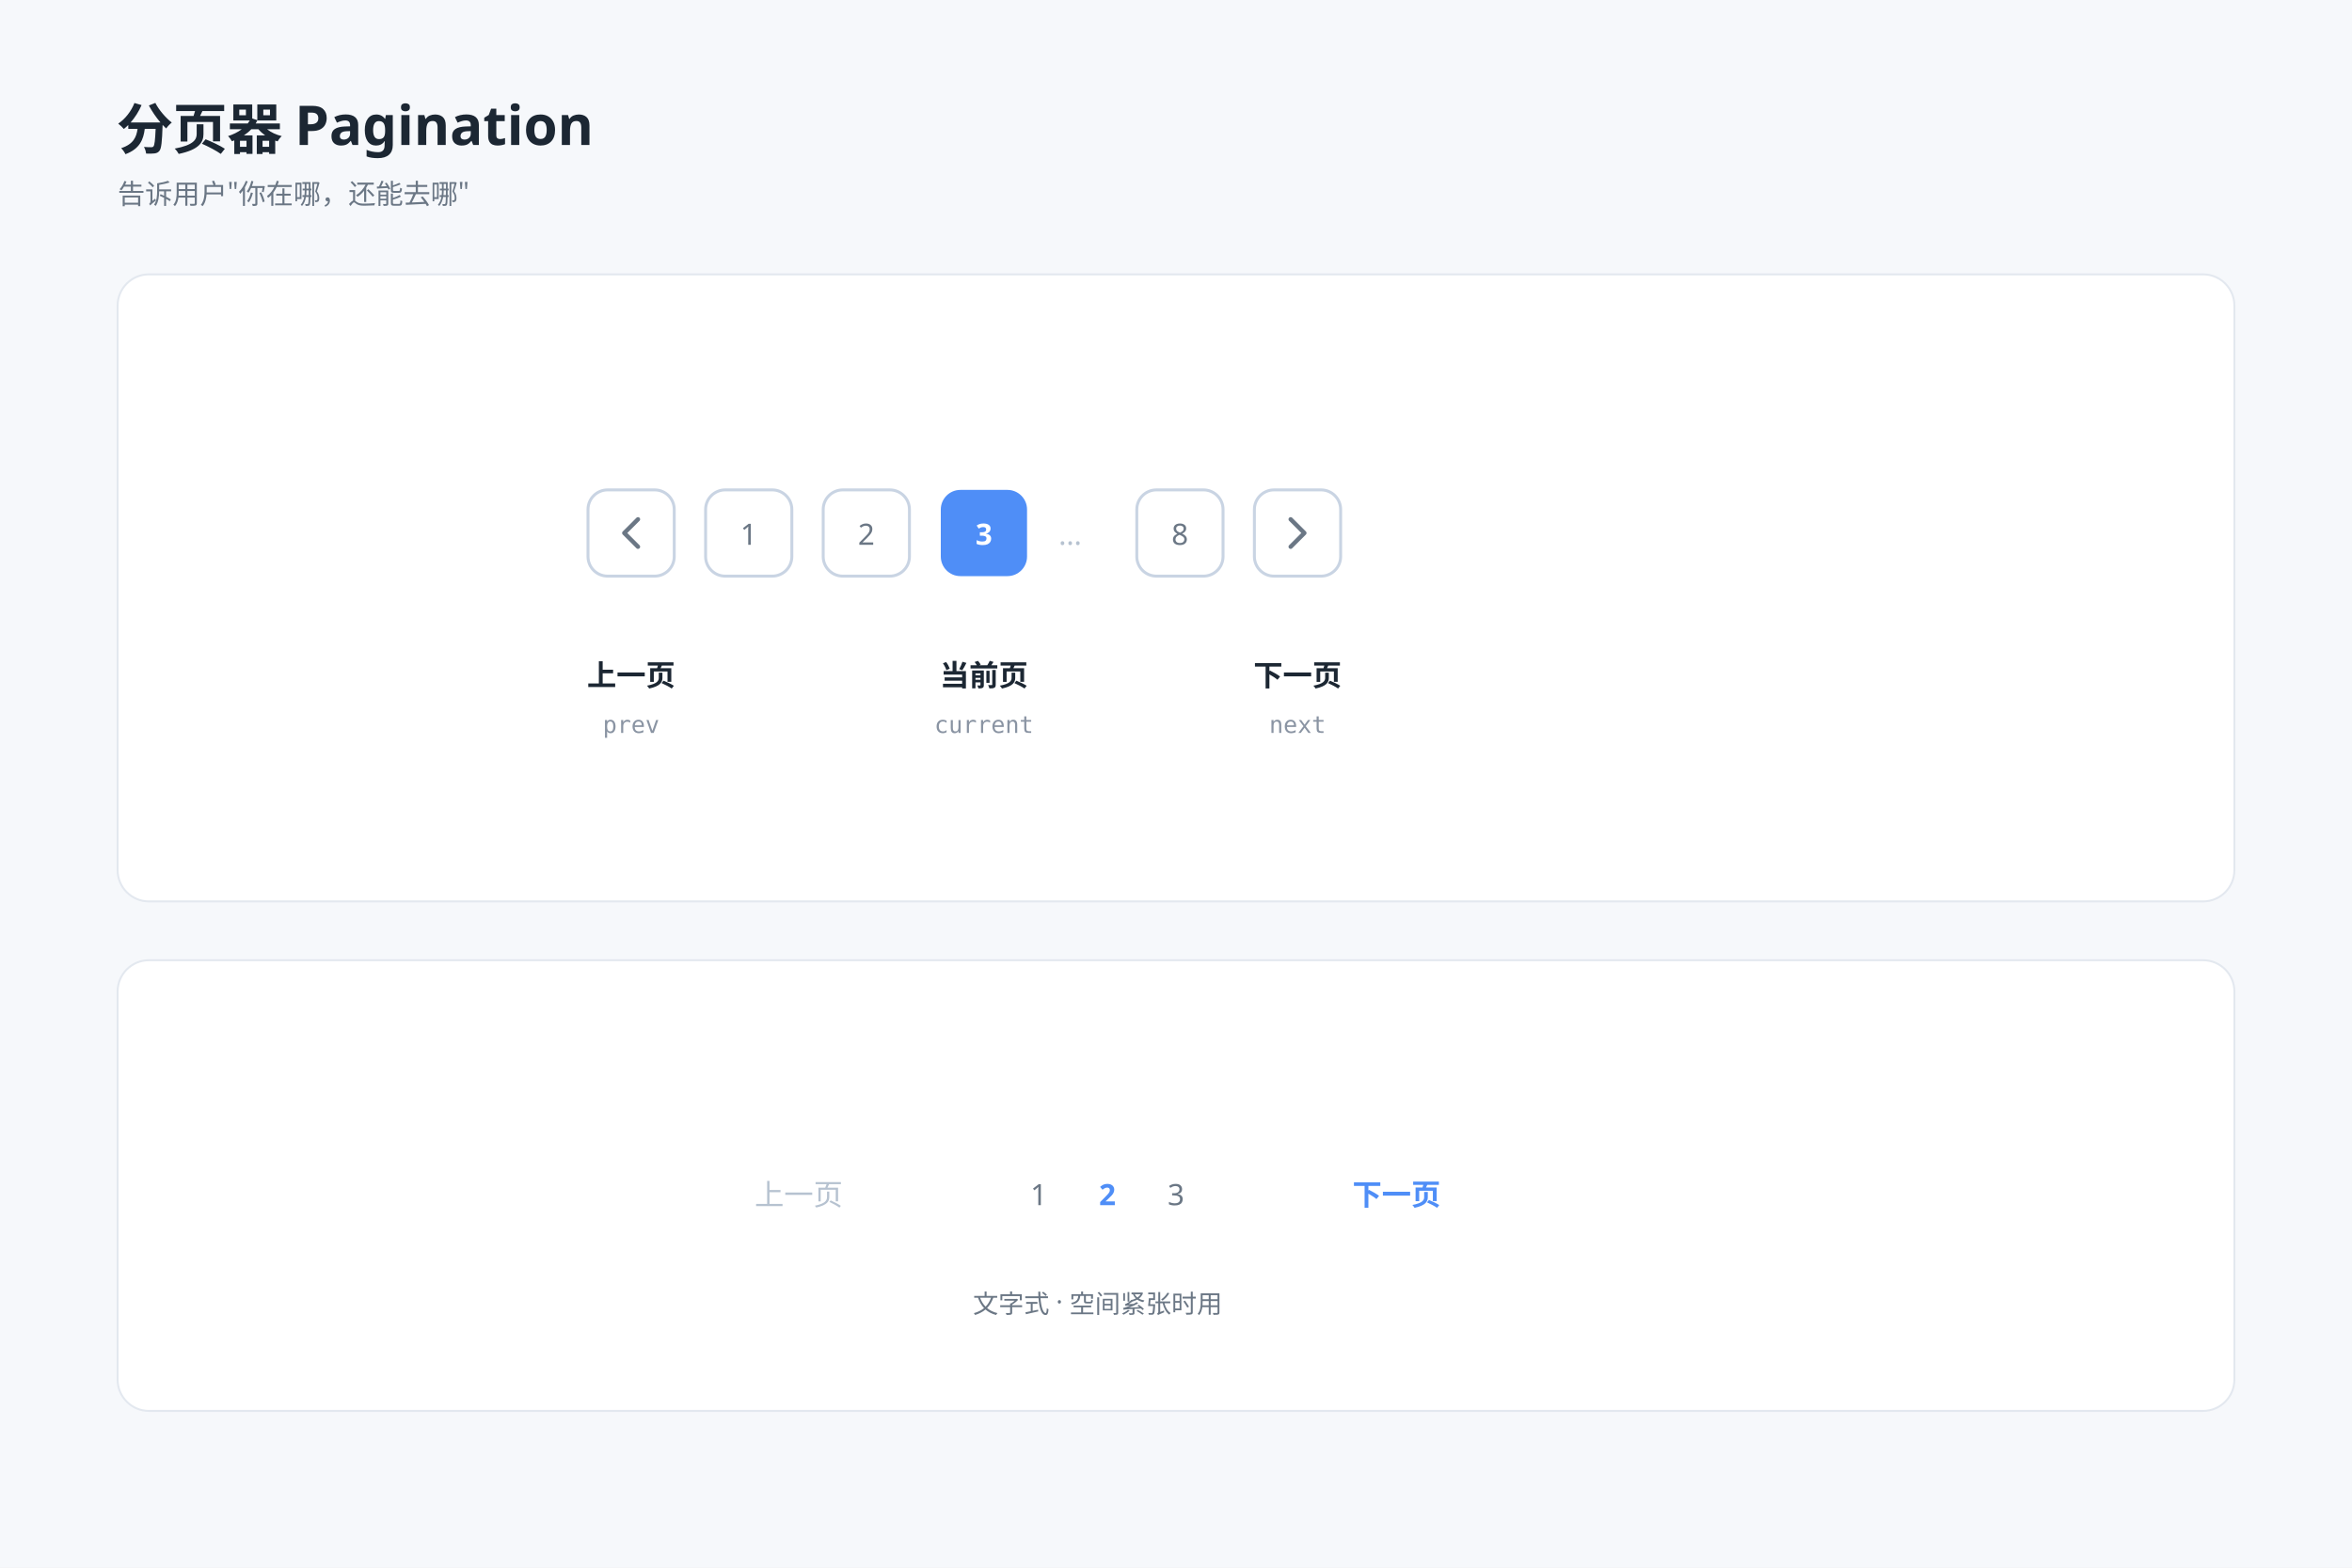
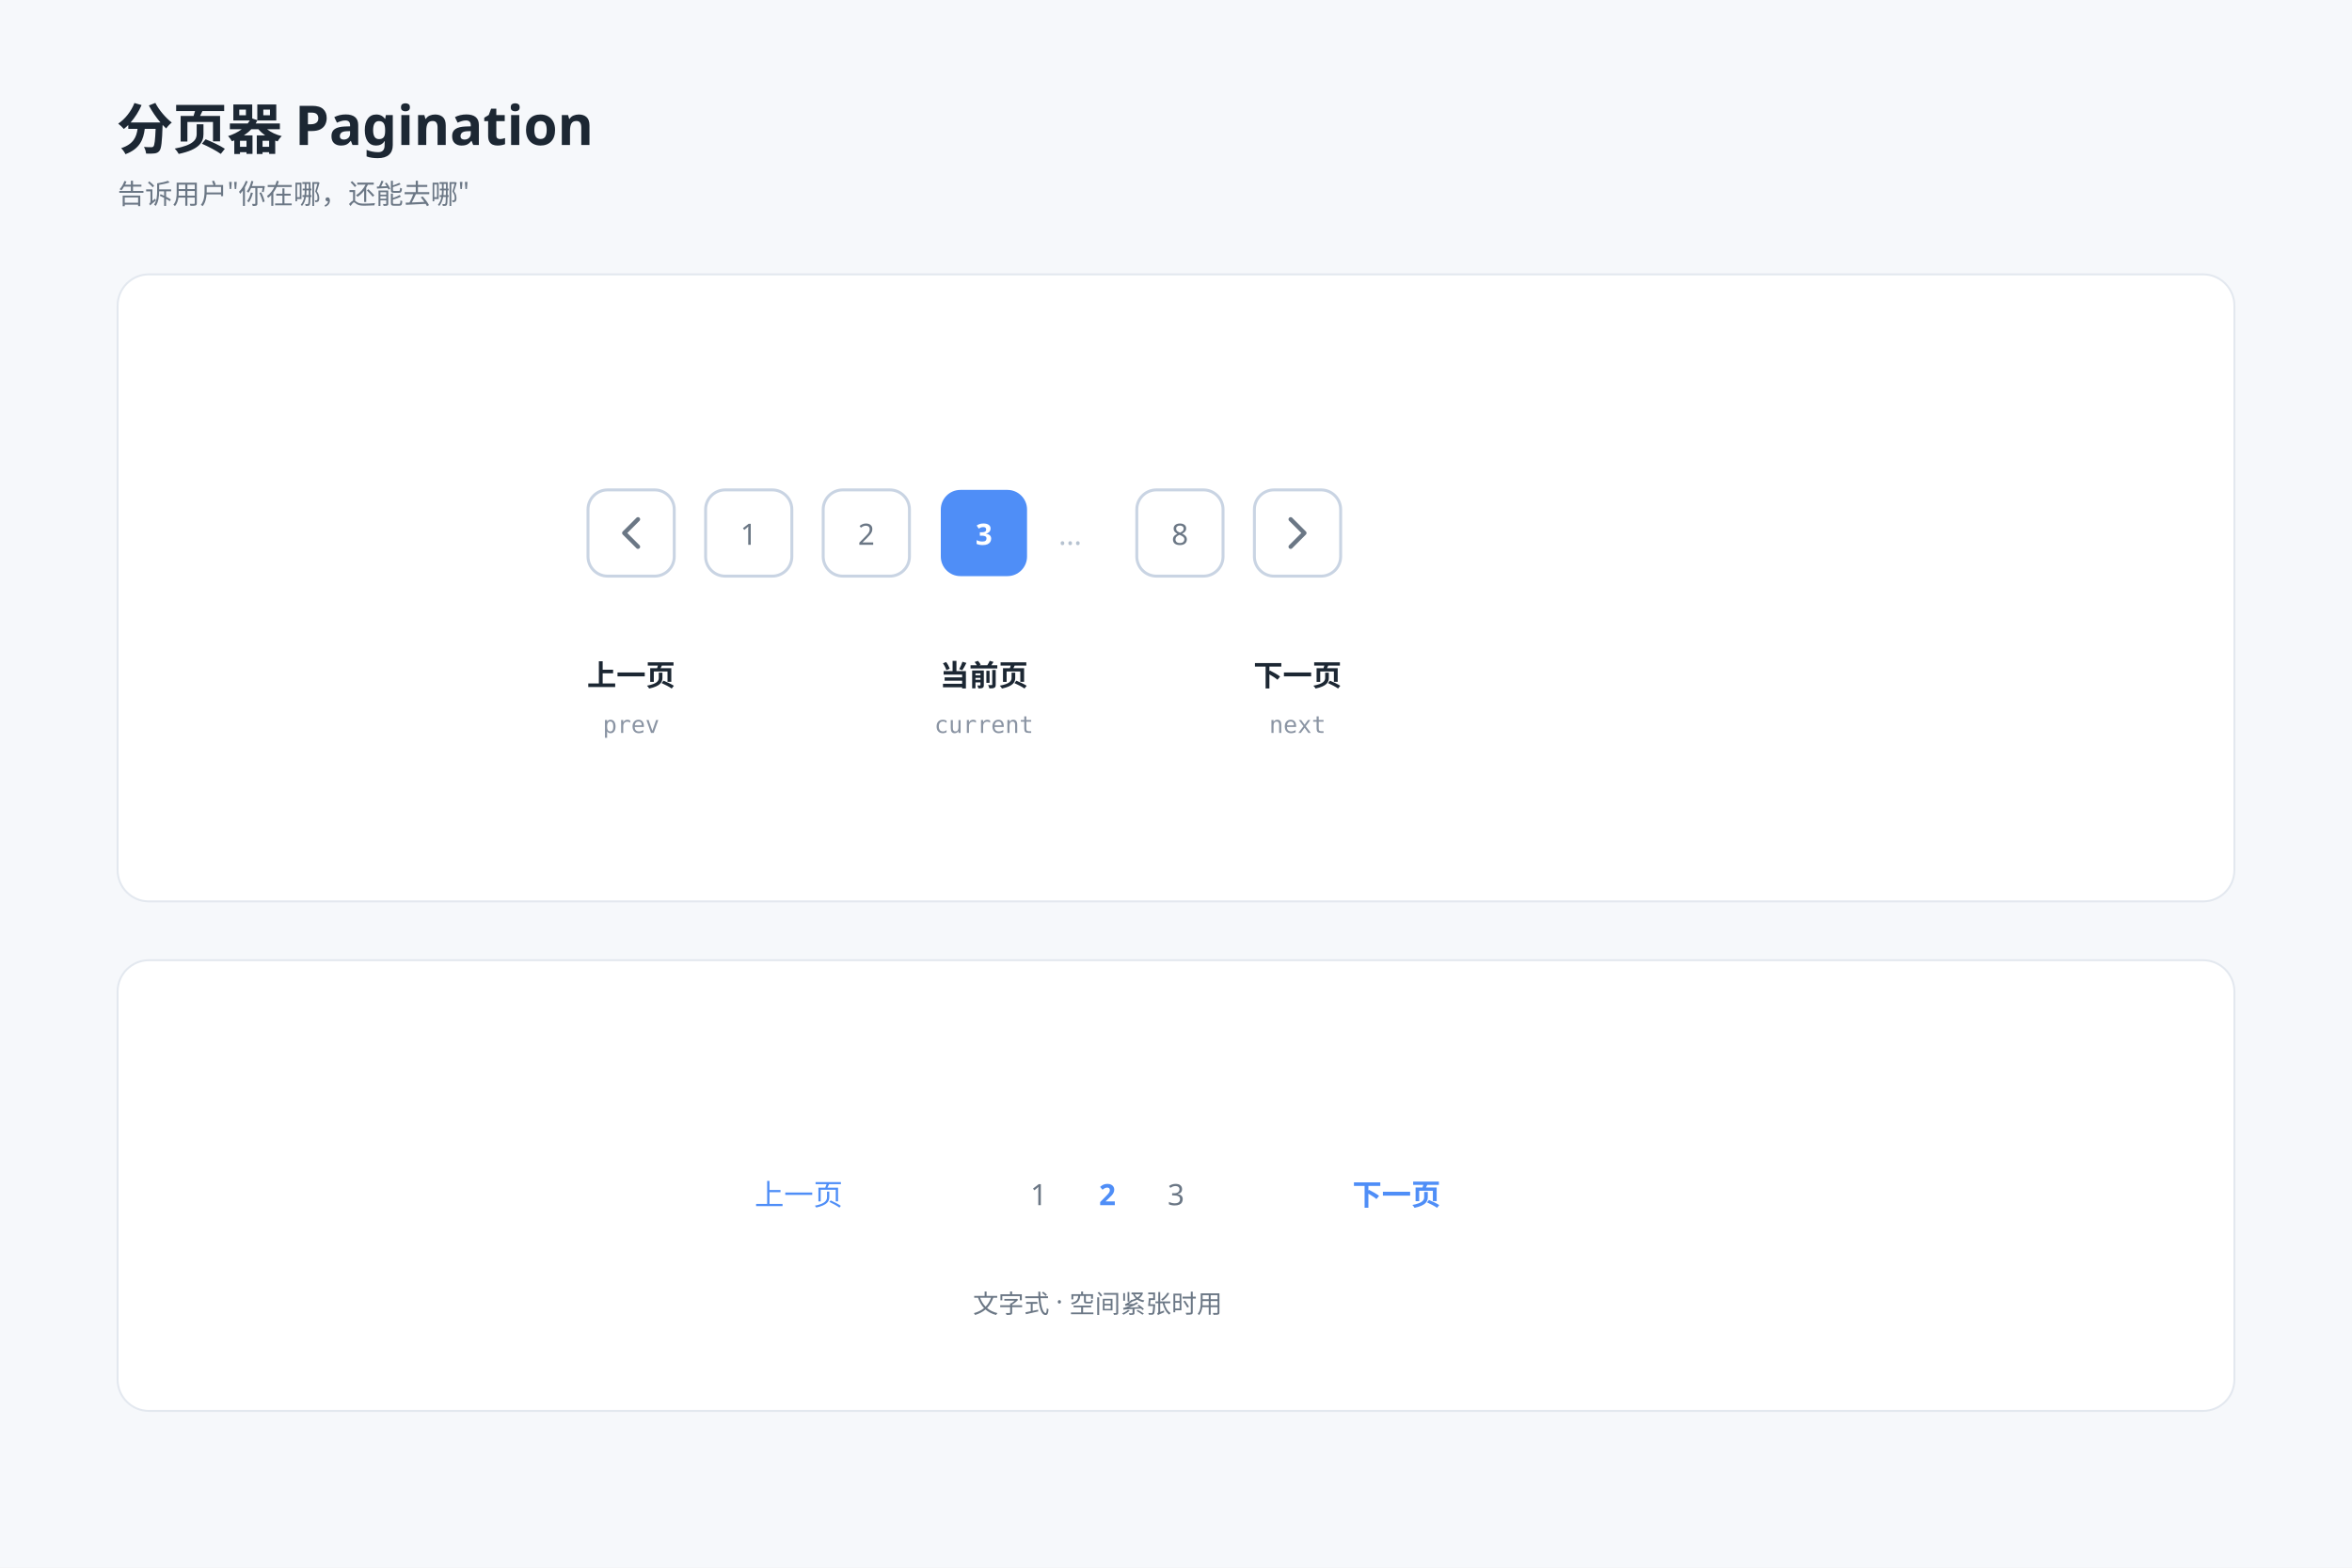
<svg xmlns="http://www.w3.org/2000/svg" width="1200" height="800" viewBox="0 0 1200 800" font-family="PingFang SC, Hiragino Sans GB, Microsoft YaHei, sans-serif">
  <rect width="1200" height="800" fill="#f6f8fb" />
  <text x="60" y="76" font-size="28" font-weight="700" fill="#1c2733">分页器 Pagination</text>
  <text x="60" y="104" font-size="14" fill="#6b7785">告诉用户"你在哪，还能去哪"</text>
  <g>
    <rect x="60" y="140" width="1080" height="320" rx="16" fill="#ffffff" stroke="#e3e8ef" />
    <rect x="300" y="250" width="44" height="44" rx="10" fill="#fff" stroke="#c9d4e3" stroke-width="1.5" />
    <text x="322" y="278" font-size="15" fill="#6b7785" text-anchor="middle" />
    <path d="M 325.5 265 L 318.5 272 L 325.5 279" fill="none" stroke="#6b7785" stroke-width="2.2" stroke-linecap="round" stroke-linejoin="round" />
    <rect x="360" y="250" width="44" height="44" rx="10" fill="#fff" stroke="#c9d4e3" stroke-width="1.5" />
    <text x="382" y="278" font-size="15" fill="#6b7785" text-anchor="middle">1</text>
    <rect x="420" y="250" width="44" height="44" rx="10" fill="#fff" stroke="#c9d4e3" stroke-width="1.5" />
    <text x="442" y="278" font-size="15" fill="#6b7785" text-anchor="middle">2</text>
    <rect x="480" y="250" width="44" height="44" rx="10" fill="#4f8ef7" />
    <text x="502" y="278" font-size="15" fill="#fff" text-anchor="middle" font-weight="700">3</text>
    <text x="546" y="278" font-size="15" fill="#b6c2d0" text-anchor="middle">…</text>
    <rect x="580" y="250" width="44" height="44" rx="10" fill="#fff" stroke="#c9d4e3" stroke-width="1.5" />
    <text x="602" y="278" font-size="15" fill="#6b7785" text-anchor="middle">8</text>
    <rect x="640" y="250" width="44" height="44" rx="10" fill="#fff" stroke="#c9d4e3" stroke-width="1.5" />
    <text x="662" y="278" font-size="15" fill="#6b7785" text-anchor="middle" />
    <path d="M 658.5 265 L 665.5 272 L 658.5 279" fill="none" stroke="#6b7785" stroke-width="2.2" stroke-linecap="round" stroke-linejoin="round" />
    <text x="322" y="350" font-size="15" fill="#1c2733" text-anchor="middle" font-weight="600">上一页</text>
    <text x="322" y="374" font-size="12" fill="#8a94a3" text-anchor="middle" font-family="SFMono-Regular, Menlo, monospace">prev</text>
    <text x="502" y="350" font-size="15" fill="#1c2733" text-anchor="middle" font-weight="600">当前页</text>
    <text x="502" y="374" font-size="12" fill="#8a94a3" text-anchor="middle" font-family="SFMono-Regular, Menlo, monospace">current</text>
    <text x="662" y="350" font-size="15" fill="#1c2733" text-anchor="middle" font-weight="600">下一页</text>
    <text x="662" y="374" font-size="12" fill="#8a94a3" text-anchor="middle" font-family="SFMono-Regular, Menlo, monospace">next</text>
  </g>
  <g>
    <rect x="60" y="490" width="1080" height="230" rx="16" fill="#ffffff" stroke="#e3e8ef" />
-     <text x="430" y="615" font-size="15" fill="#b6c2d0" text-anchor="end">上一页</text>
+     <text x="430" y="615" font-size="15" fill="#4f8ef7" text-anchor="end">上一页</text>
    <text x="530" y="615" font-size="15" fill="#6b7785" text-anchor="middle">1</text>
    <text x="565" y="615" font-size="15" fill="#4f8ef7" text-anchor="middle" font-weight="700">2</text>
    <text x="600" y="615" font-size="15" fill="#6b7785" text-anchor="middle">3</text>
    <text x="690" y="615" font-size="15" fill="#4f8ef7" text-anchor="start" font-weight="600">下一页</text>
    <text x="560" y="670" font-size="13" fill="#6b7785" text-anchor="middle">文字式 · 空间紧张时用</text>
  </g>
</svg>
